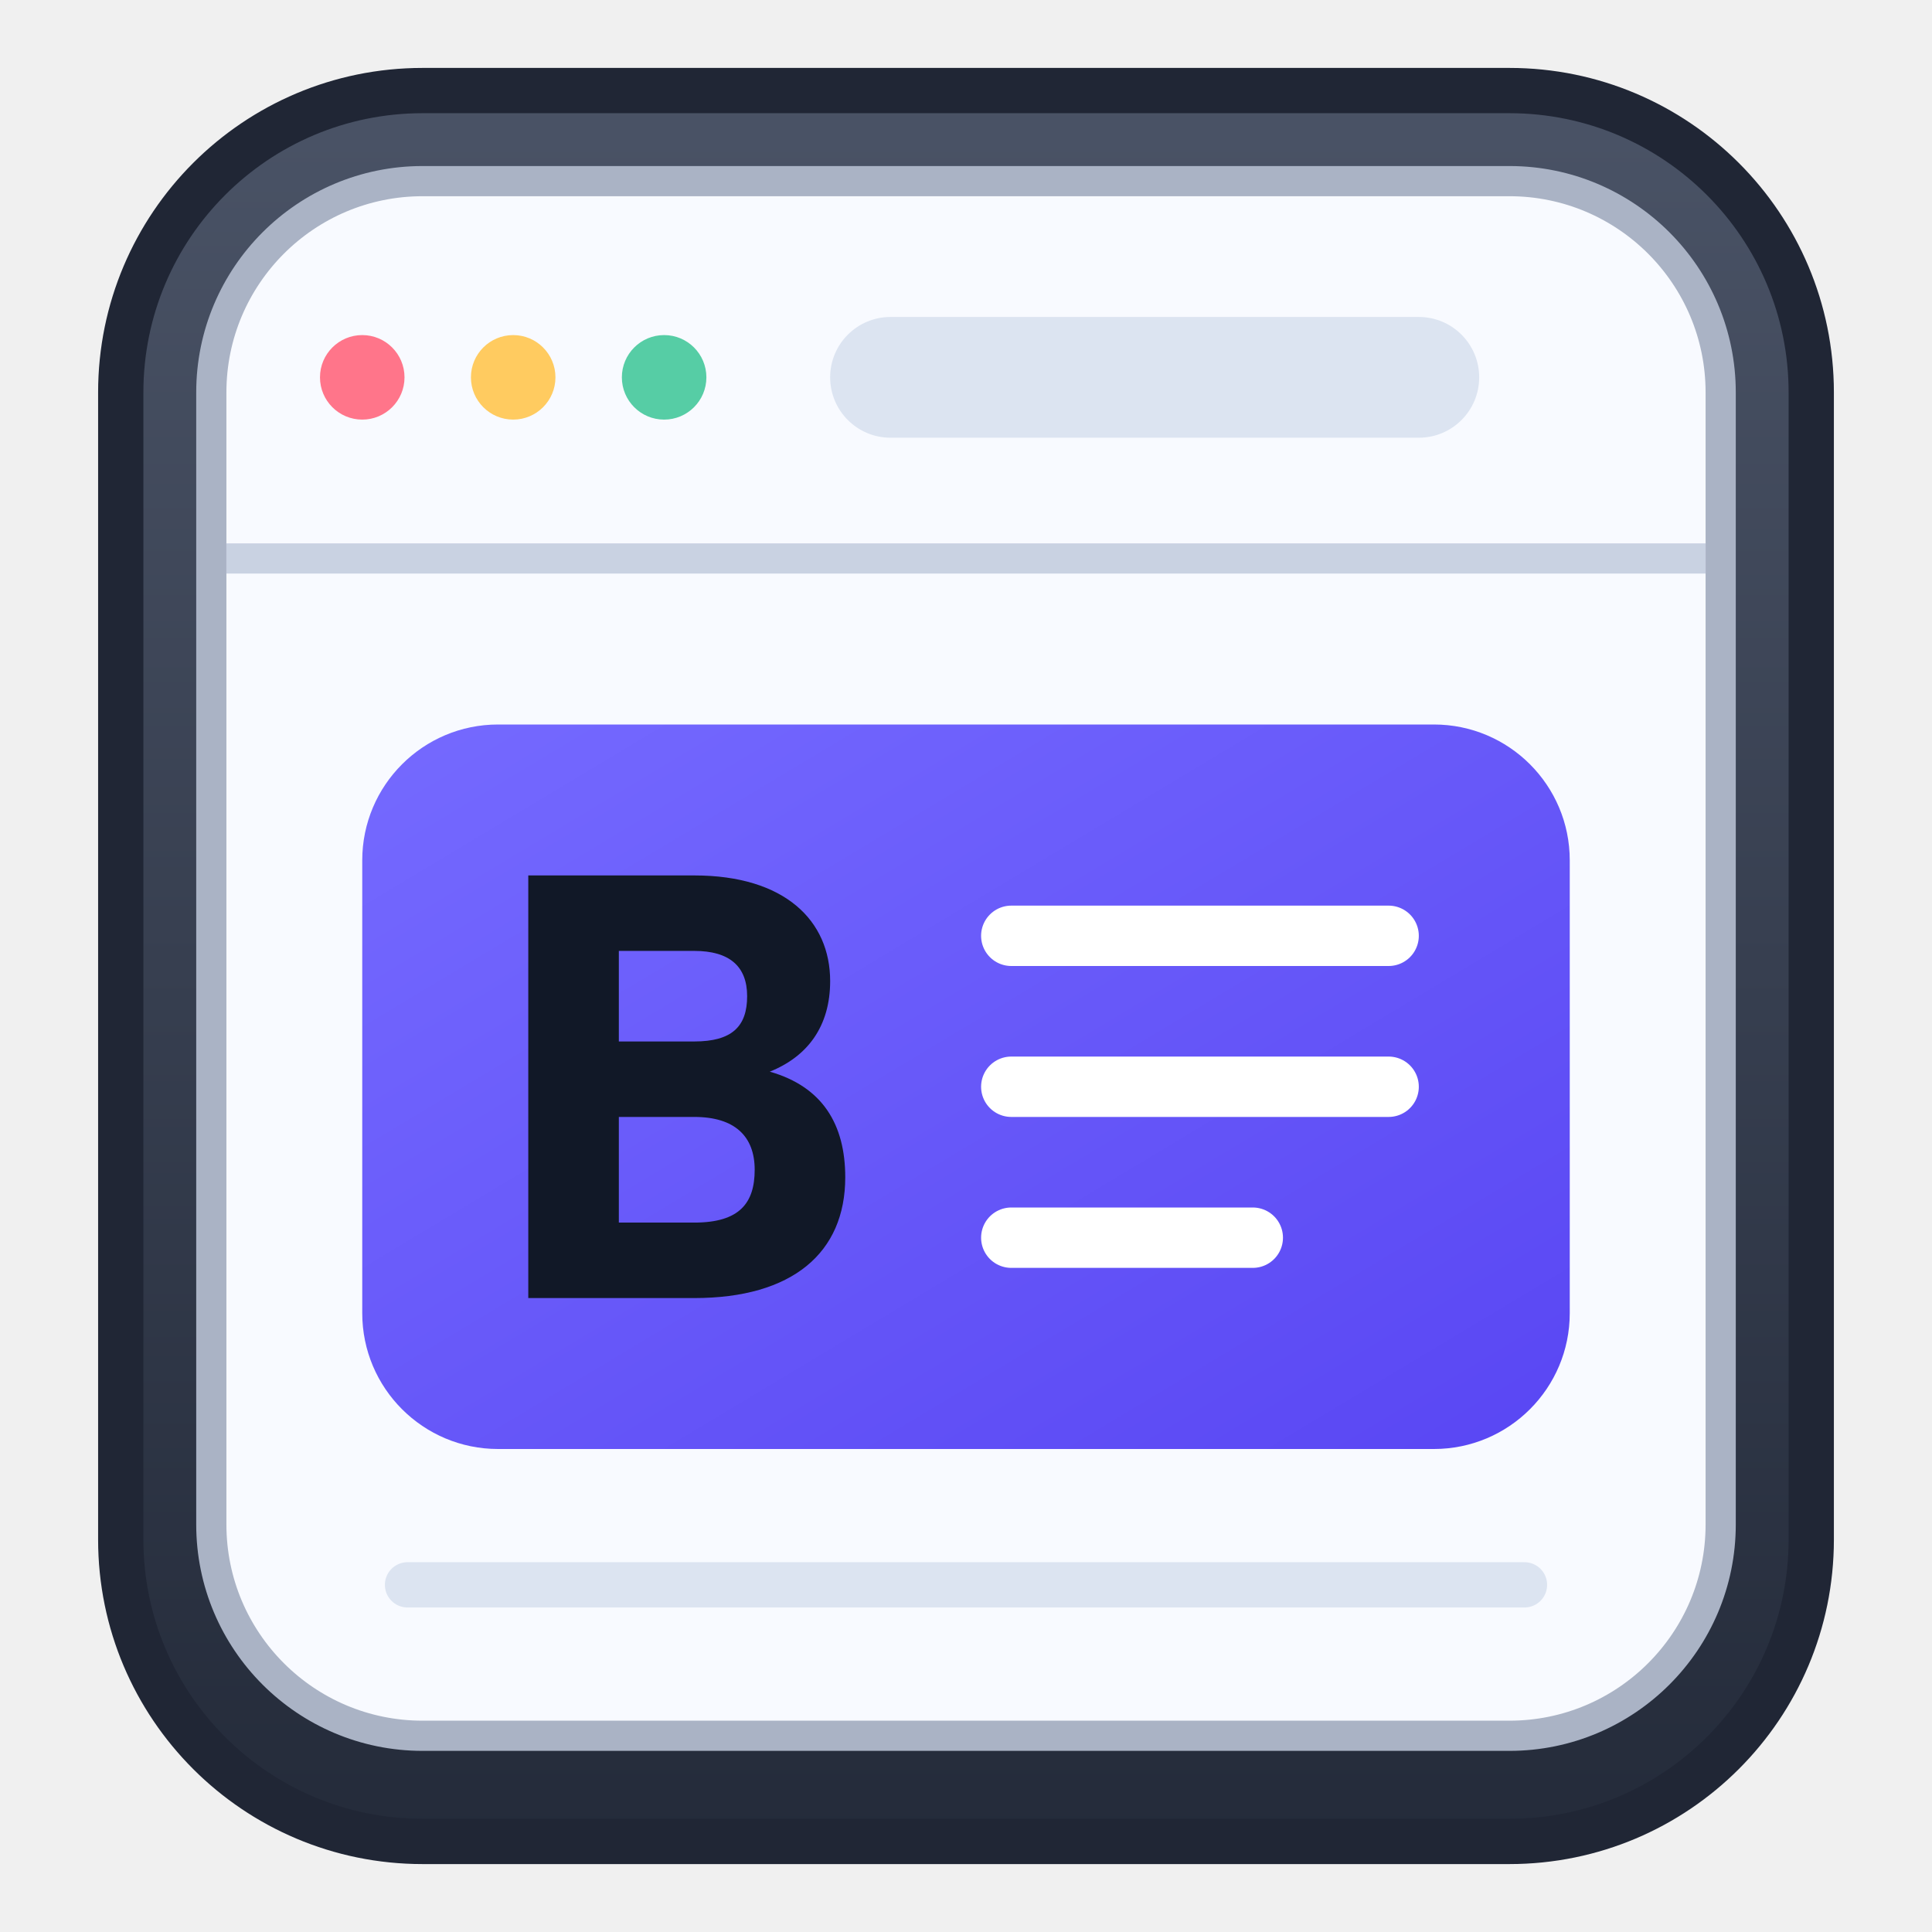
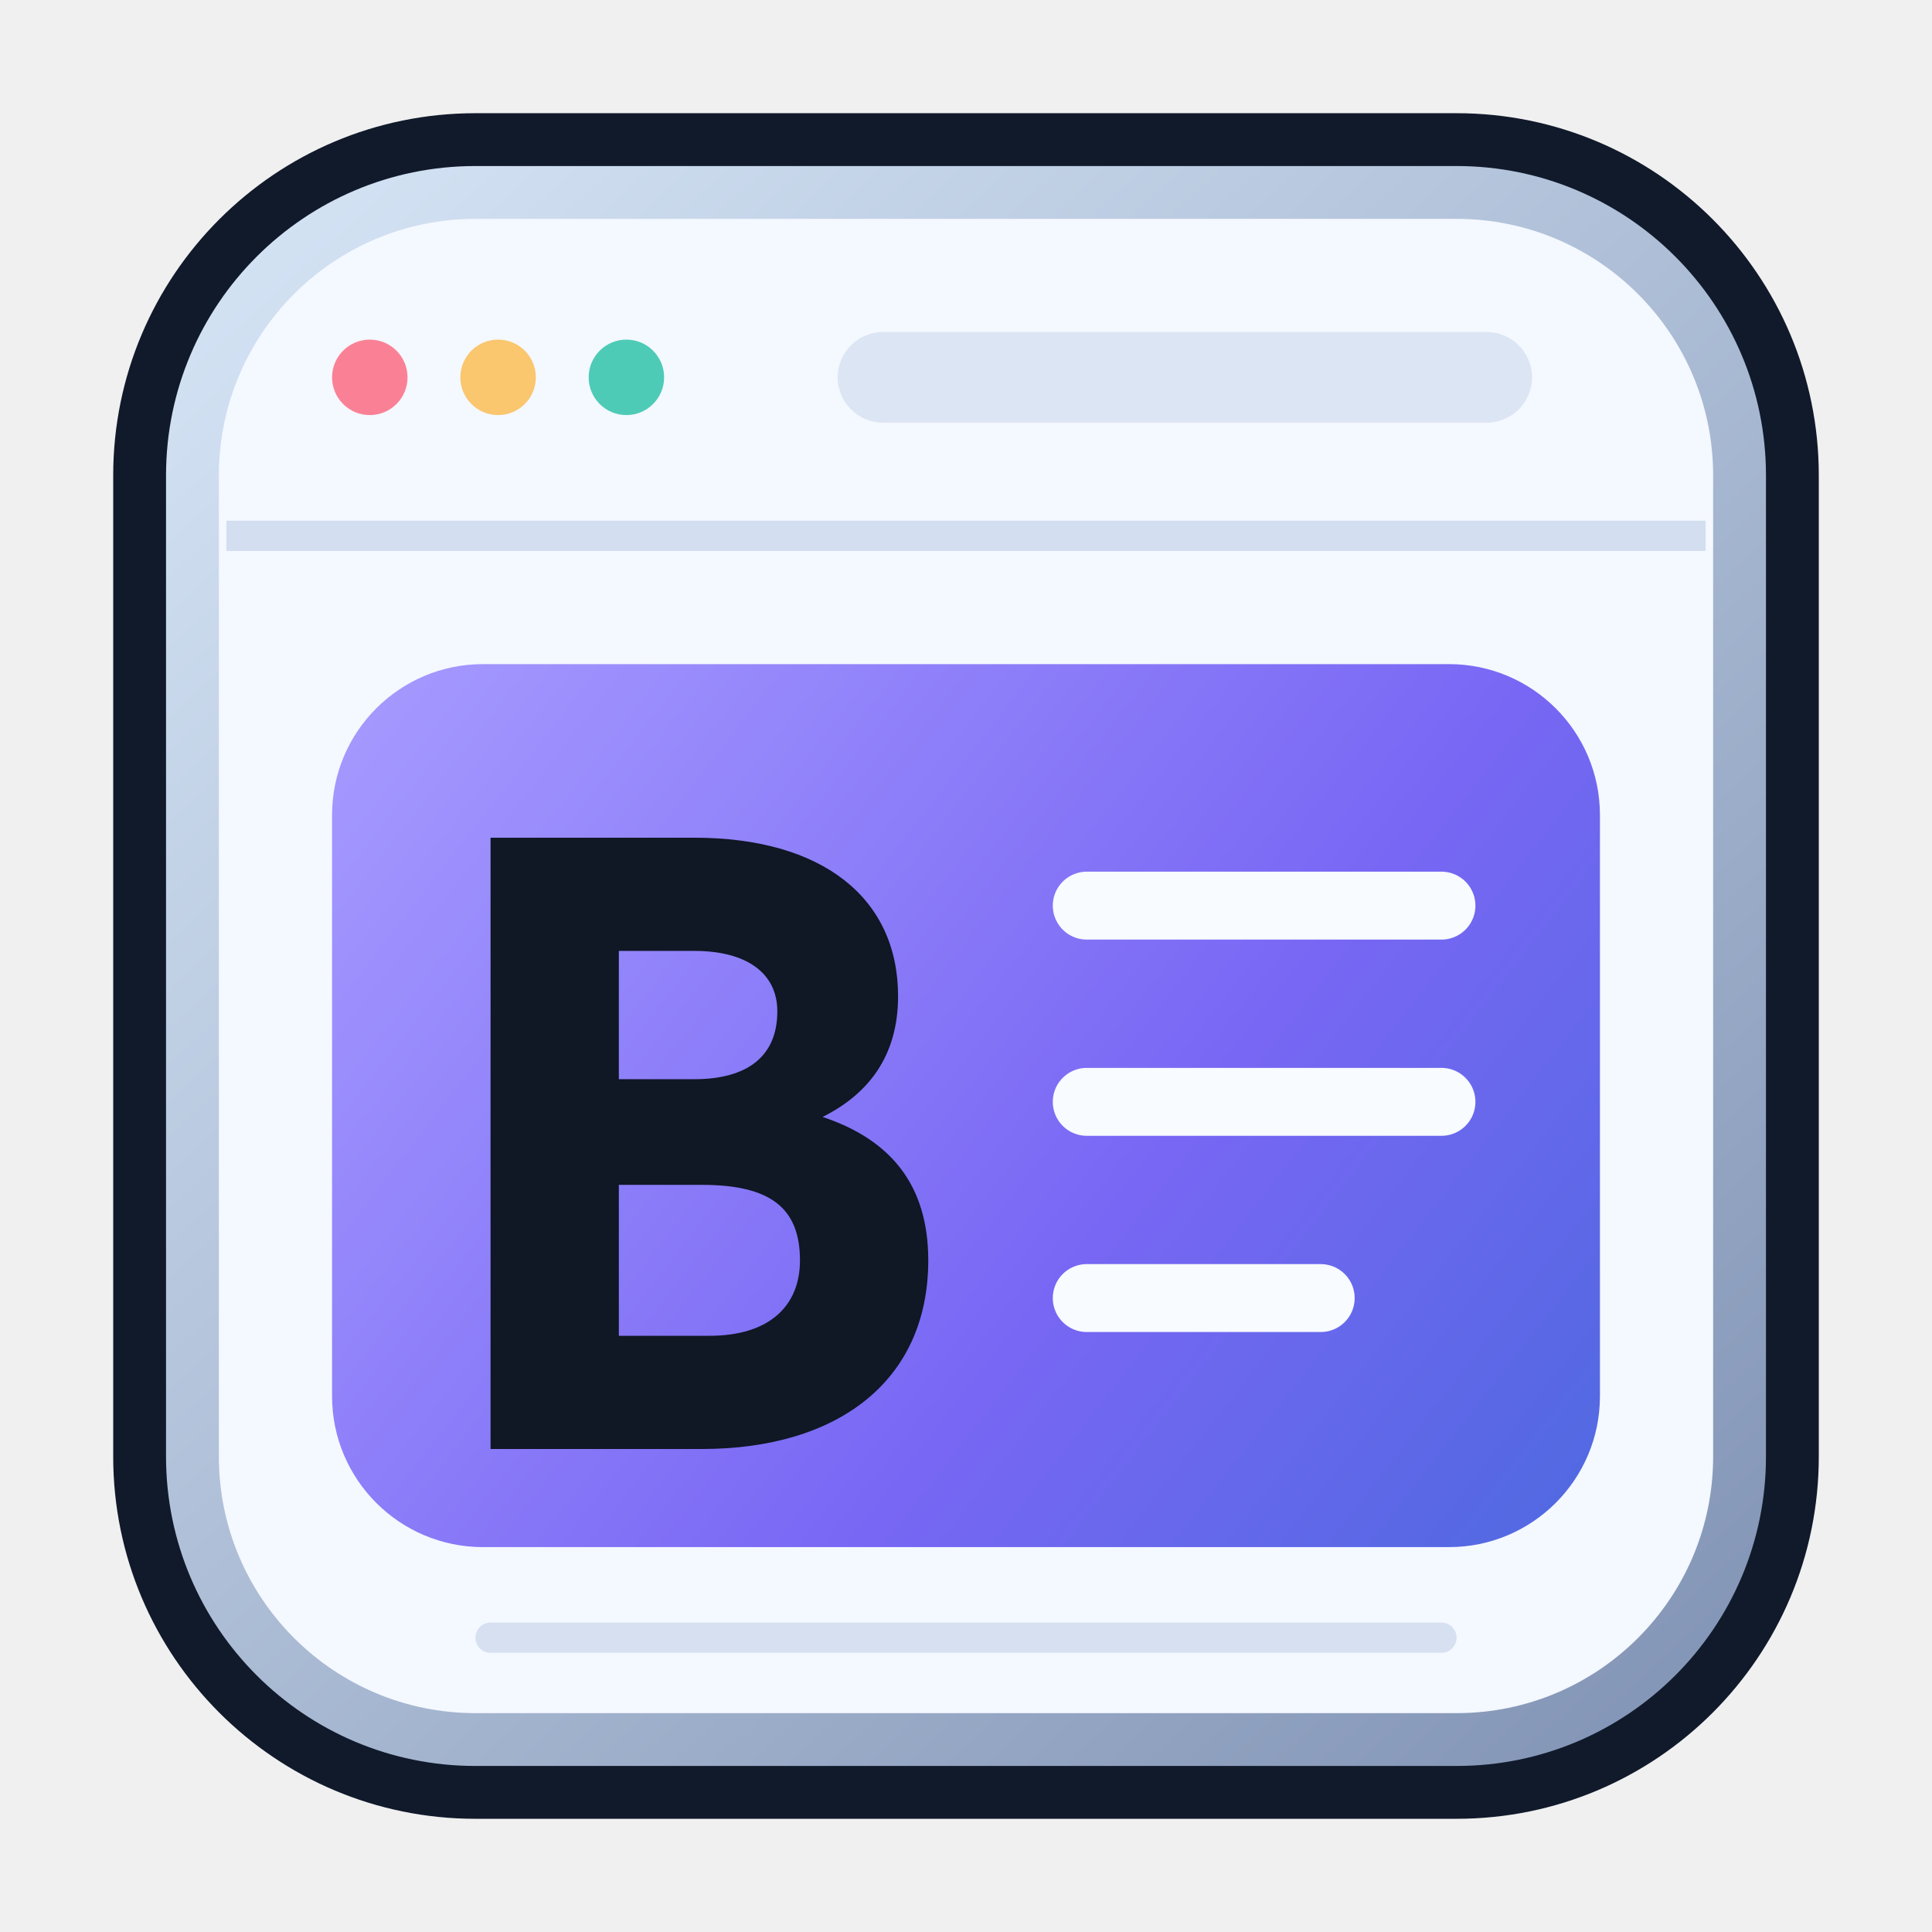
- <svg xmlns="http://www.w3.org/2000/svg" viewBox="0 0 128 128" role="img" aria-labelledby="title desc">
+ <svg xmlns="http://www.w3.org/2000/svg" viewBox="0 0 256 256" fill="none">
  <defs>
-     <linearGradient id="frame" x2="0" y2="1">
-       <stop stop-color="#4a5366" />
-       <stop offset="1" stop-color="#242b3a" />
+     <linearGradient id="frame" x1="25" y1="16" x2="231" y2="240" gradientUnits="userSpaceOnUse">
+       <stop stop-color="#d8e7f7" />
+       <stop offset="1" stop-color="#7f91b3" />
    </linearGradient>
-     <linearGradient id="panel" x2="1" y2="1">
-       <stop stop-color="#756aff" />
-       <stop offset="1" stop-color="#5946f3" />
+     <linearGradient id="panel" x1="48" y1="87" x2="211" y2="214" gradientUnits="userSpaceOnUse">
+       <stop stop-color="#a69aff" />
+       <stop offset=".6" stop-color="#7867f4" />
+       <stop offset="1" stop-color="#4c69df" />
    </linearGradient>
  </defs>
-   <rect x="8" y="6" width="112" height="116" rx="20" fill="url(#frame)" stroke="#202635" stroke-width="3" />
-   <rect x="14" y="12" width="100" height="103" rx="14" fill="#f8faff" stroke="#aab3c5" stroke-width="2" />
-   <path d="M15 37h98" stroke="#c9d2e2" stroke-width="2" />
-   <circle cx="24" cy="25" r="2.8" fill="#ff758a" />
-   <circle cx="34" cy="25" r="2.8" fill="#ffcb60" />
-   <circle cx="44" cy="25" r="2.8" fill="#56cda5" />
-   <rect x="55" y="21" width="43" height="8" rx="4" fill="#dce4f1" />
-   <rect x="24" y="48" width="80" height="48" rx="9" fill="url(#panel)" />
-   <path fill="#111827" fill-rule="evenodd" d="M35 58h11c6 0 9 3 9 7 0 3-1.5 5-4 6 3.5 1 5 3.5 5 7 0 5-3.5 8-10 8H35V58zm6 5v6h5c2.5 0 3.5-1 3.5-3s-1.2-3-3.5-3h-5zm0 11v7h5c3 0 4-1.3 4-3.5S48.7 74 46 74h-5z" />
-   <path d="M67 62h25M67 72h25M67 82h16" fill="none" stroke="#fff" stroke-width="4" stroke-linecap="round" />
-   <path d="M27 105h74" stroke="#dce4f1" stroke-width="3" stroke-linecap="round" />
+   <rect x="15" y="15" width="226" height="226" rx="48" fill="#111a2b" />
+   <rect x="22" y="22" width="212" height="212" rx="41" fill="url(#frame)" />
+   <rect x="29" y="29" width="198" height="198" rx="34" fill="#f4f8ff" />
+   <path d="M30 71h196" stroke="#d3def0" stroke-width="4" />
+   <circle cx="49" cy="50" r="5" fill="#fa8195" />
+   <circle cx="66" cy="50" r="5" fill="#fac66e" />
+   <circle cx="83" cy="50" r="5" fill="#4ecbb7" />
+   <rect x="111" y="44" width="92" height="12" rx="6" fill="#dce5f3" />
+   <rect x="44" y="88" width="168" height="117" rx="20" fill="url(#panel)" />
+   <path d="M65 111h27c17 0 27 8 27 21 0 8-4 13-10 16 9 3 14 9 14 19 0 16-12 25-30 25H65v-81Zm17 15v17h10c7 0 11-3 11-9 0-5-4-8-11-8H82Zm0 31v20h12c8 0 12-4 12-10 0-7-4-10-13-10H82Z" fill="#101725" />
+   <path d="M144 120h47M144 146h47M144 172h31" stroke="#f8fbff" stroke-width="9" stroke-linecap="round" />
+   <path d="M65 217h126" stroke="#d6e0f1" stroke-width="4" stroke-linecap="round" />
</svg>
